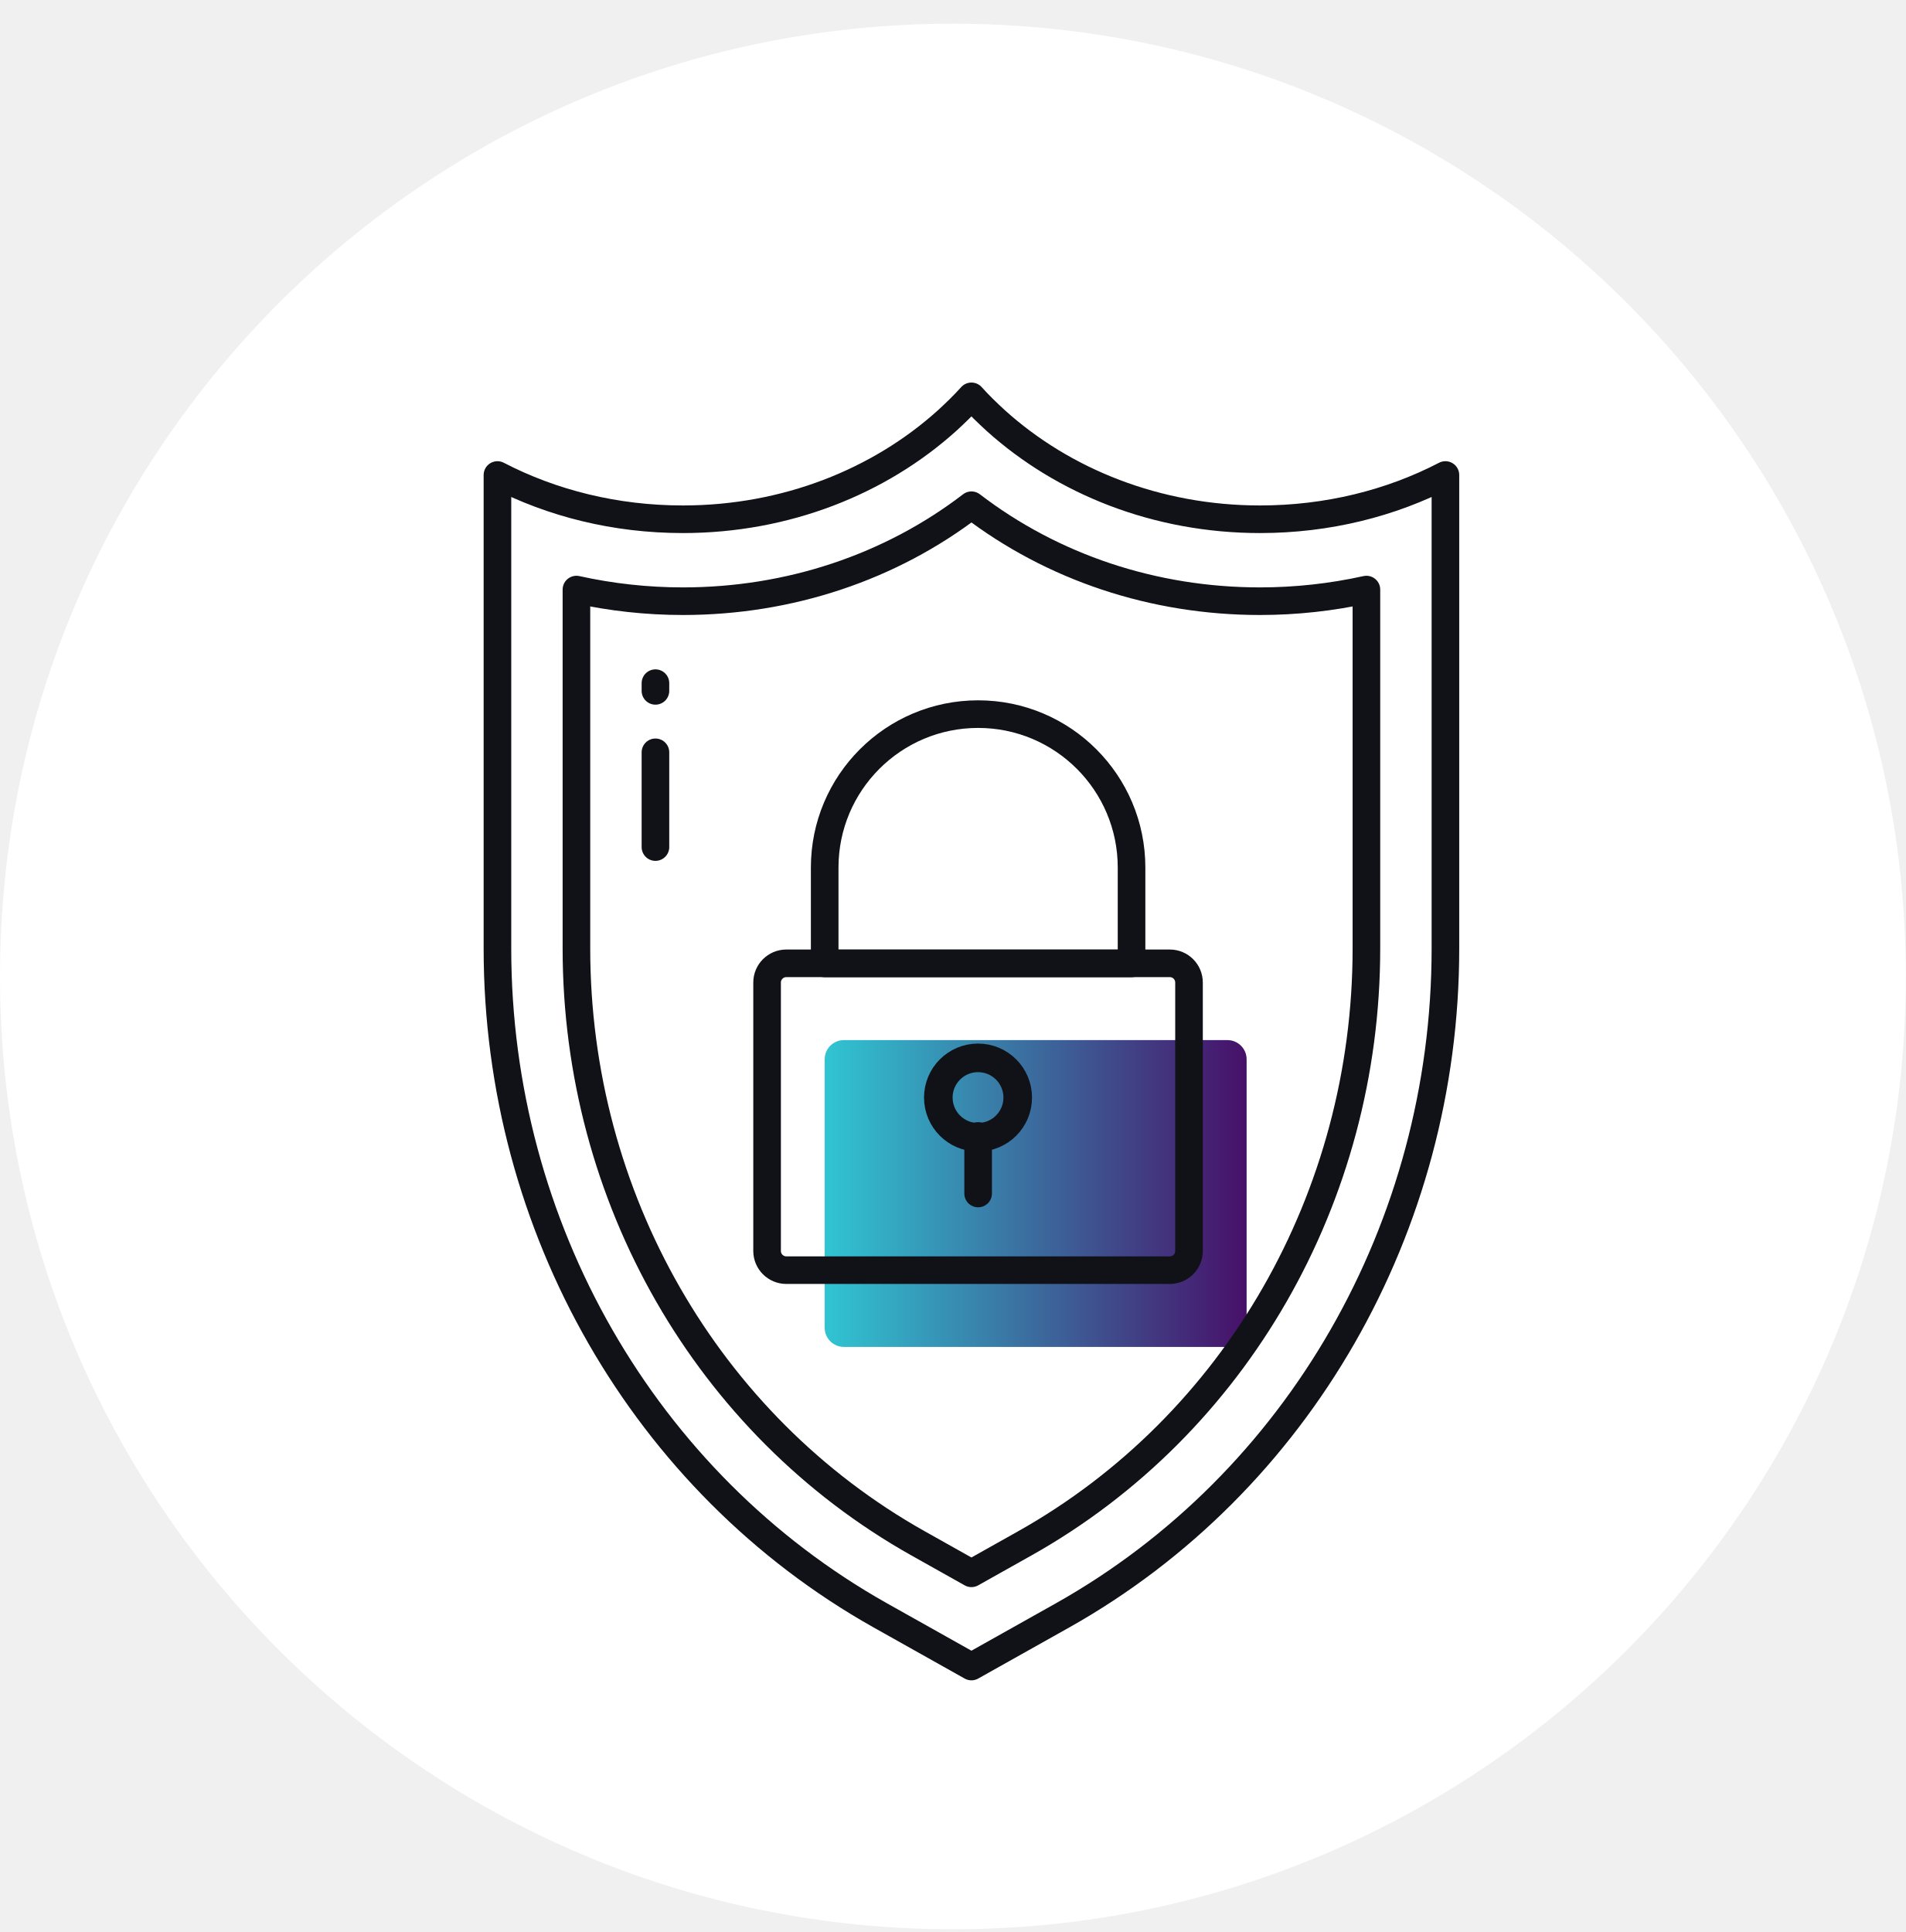
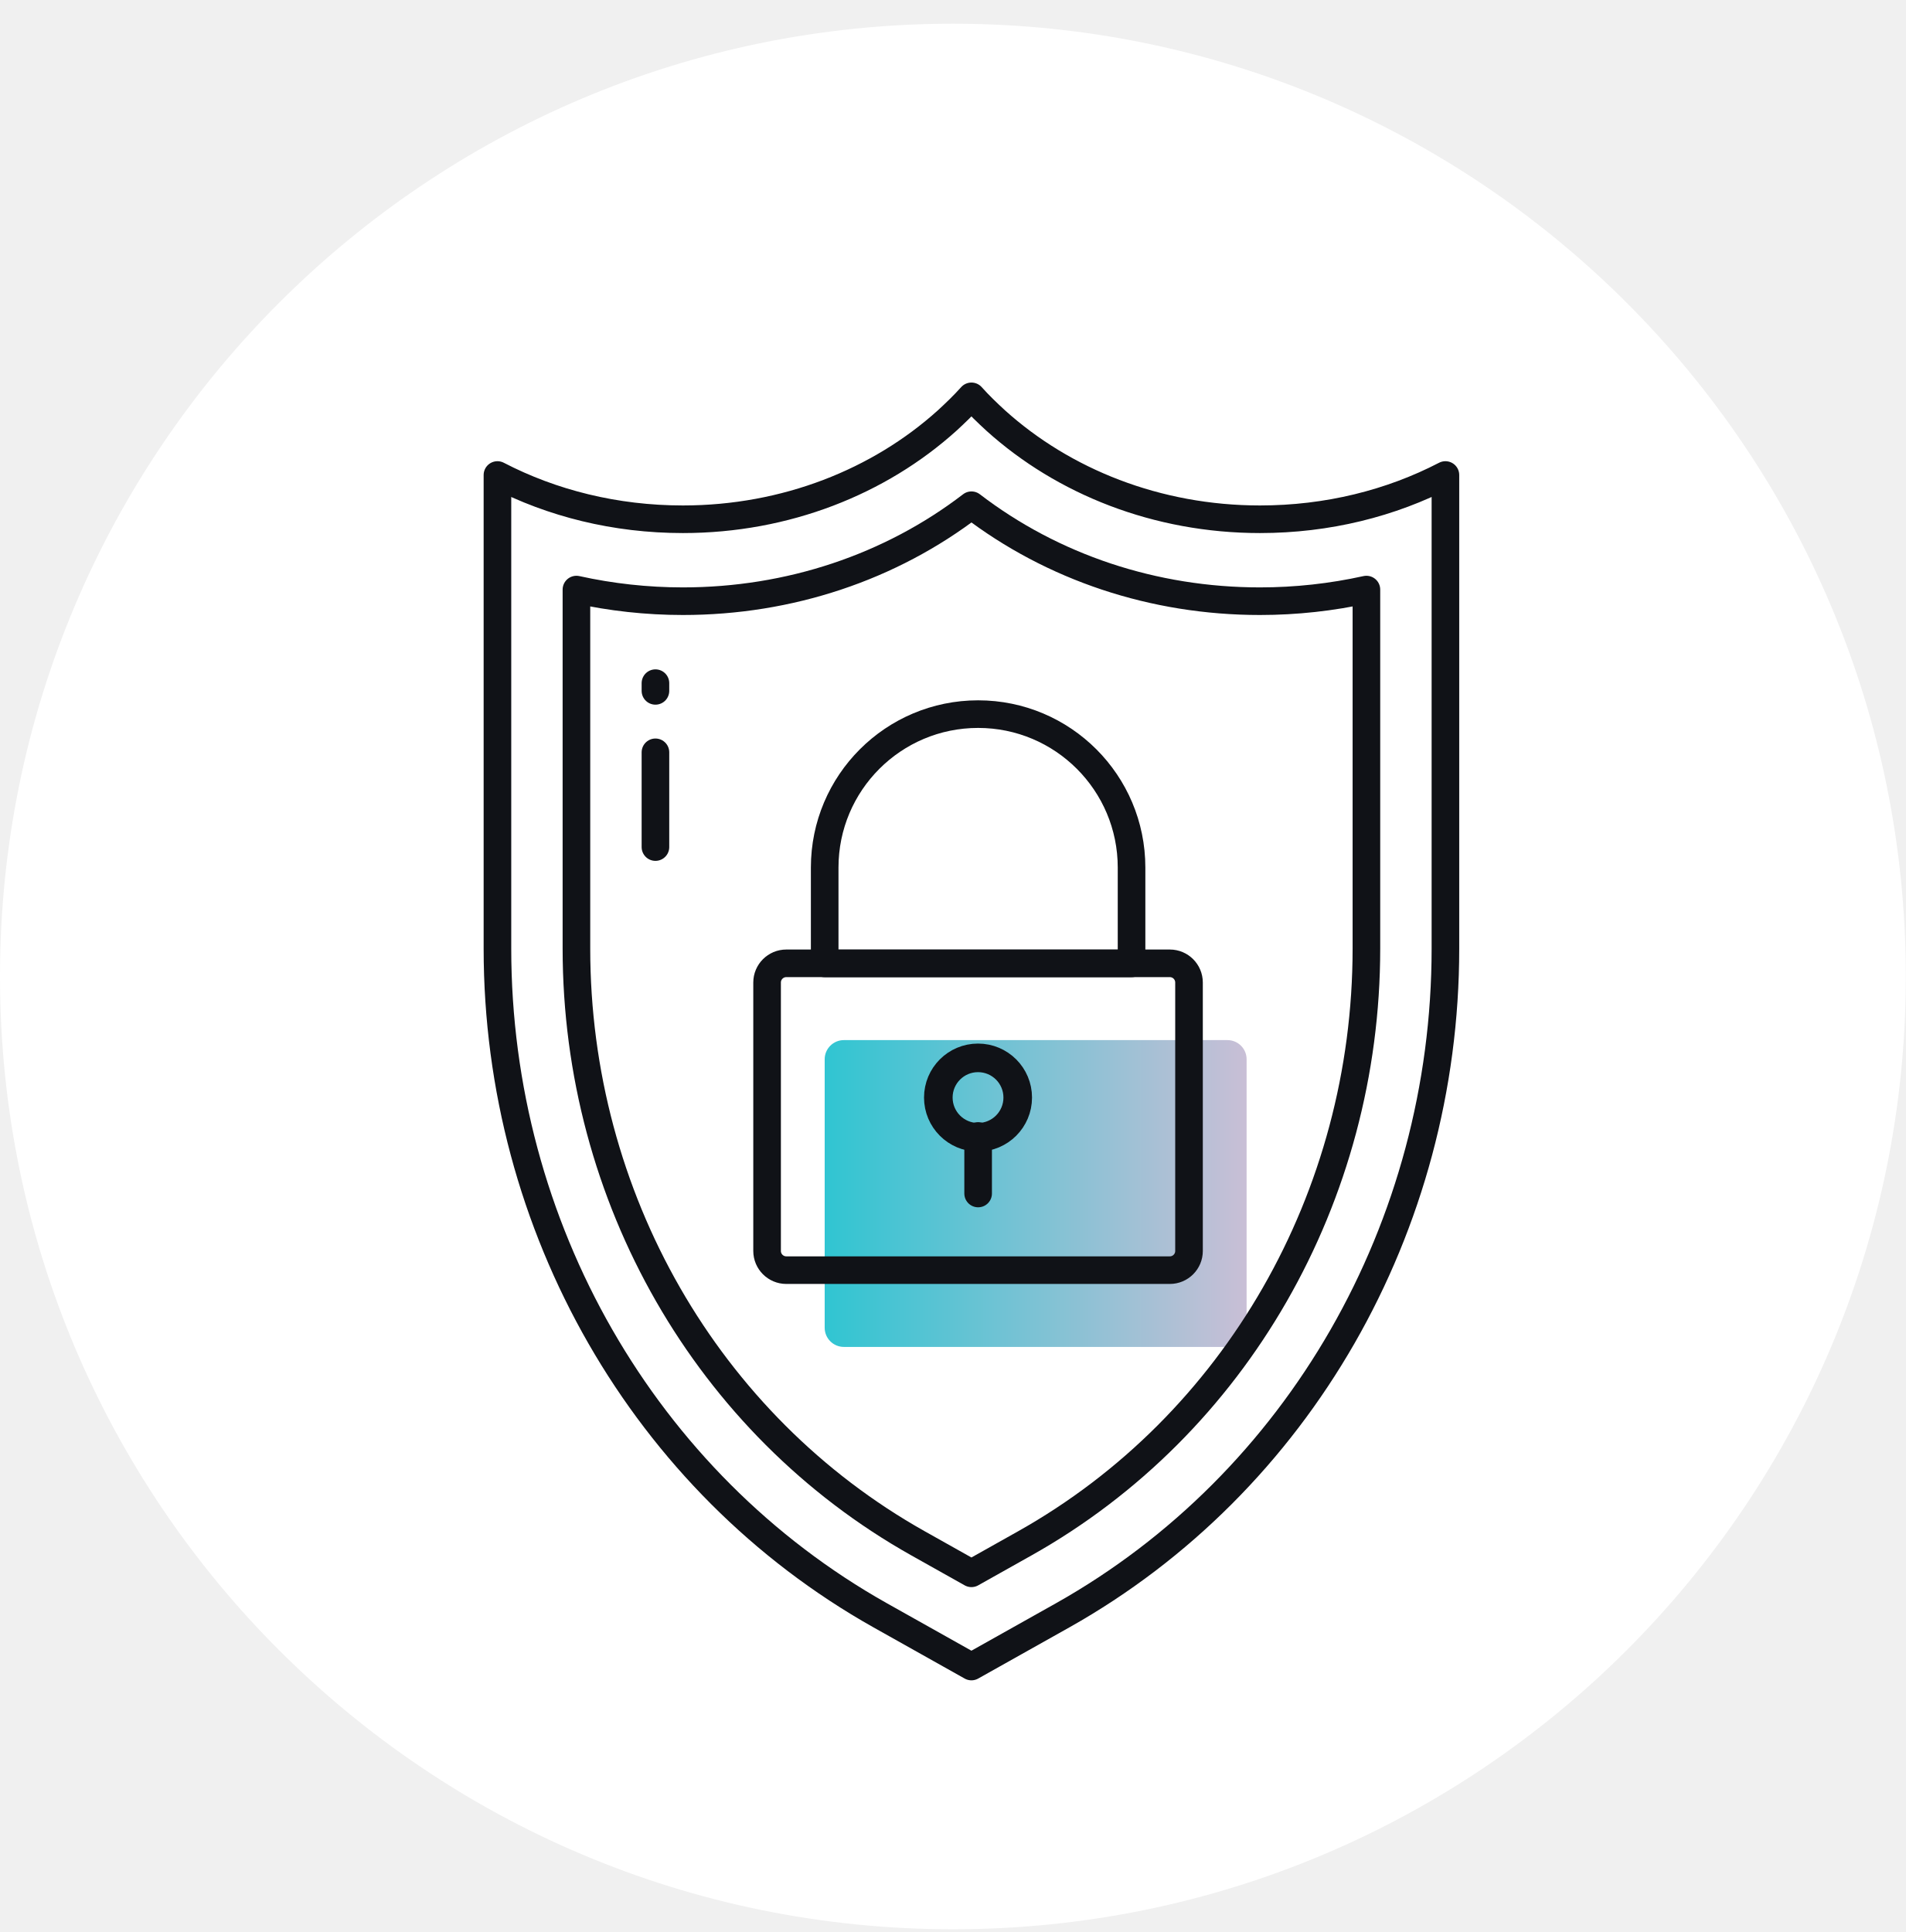
<svg xmlns="http://www.w3.org/2000/svg" width="72" height="73" viewBox="0 0 72 73" fill="none">
  <path fill-rule="evenodd" clip-rule="evenodd" d="M36 0.896C55.882 0.896 72 17.014 72 36.897C72 56.779 55.882 72.897 36 72.897C16.118 72.897 0 56.779 0 36.897C0 17.014 16.118 0.896 36 0.896Z" fill="#FFFFFF" />
  <path d="M46.372 50.893H31.881C31.48 50.893 31.156 50.568 31.156 50.168V40.024C31.156 39.625 31.48 39.3 31.881 39.3H46.372C46.772 39.3 47.096 39.625 47.096 40.024V50.168C47.096 50.568 46.772 50.893 46.372 50.893Z" fill="url(#paint0_linear_3_43114)" />
  <path d="M36.953 42.922V45.096" stroke="#101217" stroke-width="1.043" stroke-linecap="round" stroke-linejoin="round" />
  <path d="M44.196 47.992H29.705C29.305 47.992 28.98 47.667 28.98 47.268V37.124C28.98 36.724 29.305 36.399 29.705 36.399H44.196C44.596 36.399 44.92 36.724 44.92 37.124V47.268C44.92 47.667 44.596 47.992 44.196 47.992Z" stroke="#101217" stroke-width="1.043" stroke-linecap="round" stroke-linejoin="round" />
  <path d="M42.749 36.402H31.156V32.78C31.156 29.579 33.751 26.983 36.953 26.983C40.154 26.983 42.749 29.579 42.749 32.78V36.402Z" stroke="#101217" stroke-width="1.043" stroke-linecap="round" stroke-linejoin="round" />
  <path d="M38.449 41.471C38.449 42.3 37.778 42.971 36.949 42.971C36.121 42.971 35.449 42.3 35.449 41.471C35.449 40.642 36.121 39.971 36.949 39.971C37.778 39.971 38.449 40.642 38.449 41.471Z" stroke="#101217" stroke-width="1.08" stroke-linecap="round" stroke-linejoin="round" />
  <path d="M18.793 17.948V35.845C18.793 46.357 24.344 56.025 33.253 61.034L36.7 62.969L40.147 61.034C49.056 56.025 54.607 46.357 54.607 35.845V17.948C52.547 19.017 50.152 19.62 47.6 19.62C43.706 19.62 40.177 18.196 37.625 15.897C37.304 15.603 36.99 15.301 36.7 14.976C36.409 15.301 36.095 15.603 35.775 15.897C33.223 18.196 29.694 19.62 25.799 19.62C23.247 19.62 20.852 19.017 18.793 17.948Z" stroke="#101217" stroke-width="1.043" stroke-linecap="round" stroke-linejoin="round" />
  <path d="M34.673 58.309C26.719 53.837 21.777 45.229 21.777 35.844V22.277C23.086 22.567 24.437 22.716 25.799 22.716C29.821 22.716 33.642 21.437 36.701 19.09C39.77 21.442 43.585 22.716 47.601 22.716C48.962 22.716 50.313 22.567 51.622 22.277V35.844C51.622 45.229 46.681 53.837 38.725 58.31L36.7 59.447L34.673 58.309Z" stroke="#101217" stroke-width="1.043" stroke-linecap="round" stroke-linejoin="round" />
  <path d="M24.762 28.426V32.006" stroke="#101217" stroke-width="1.043" stroke-linecap="round" stroke-linejoin="round" />
  <path d="M24.762 25.813V26.104" stroke="#101217" stroke-width="1.043" stroke-linecap="round" stroke-linejoin="round" />
  <defs>
    <linearGradient id="paint0_linear_3_43114" x1="31.156" y1="45.096" x2="47.096" y2="45.096" gradientUnits="userSpaceOnUse">
      <stop stop-color="#30C5D2" />
-       <stop offset="1" stop-color="#471069" />
+       <stop offset="1" stop-color="#C9BFD6" />
    </linearGradient>
  </defs>
</svg>
